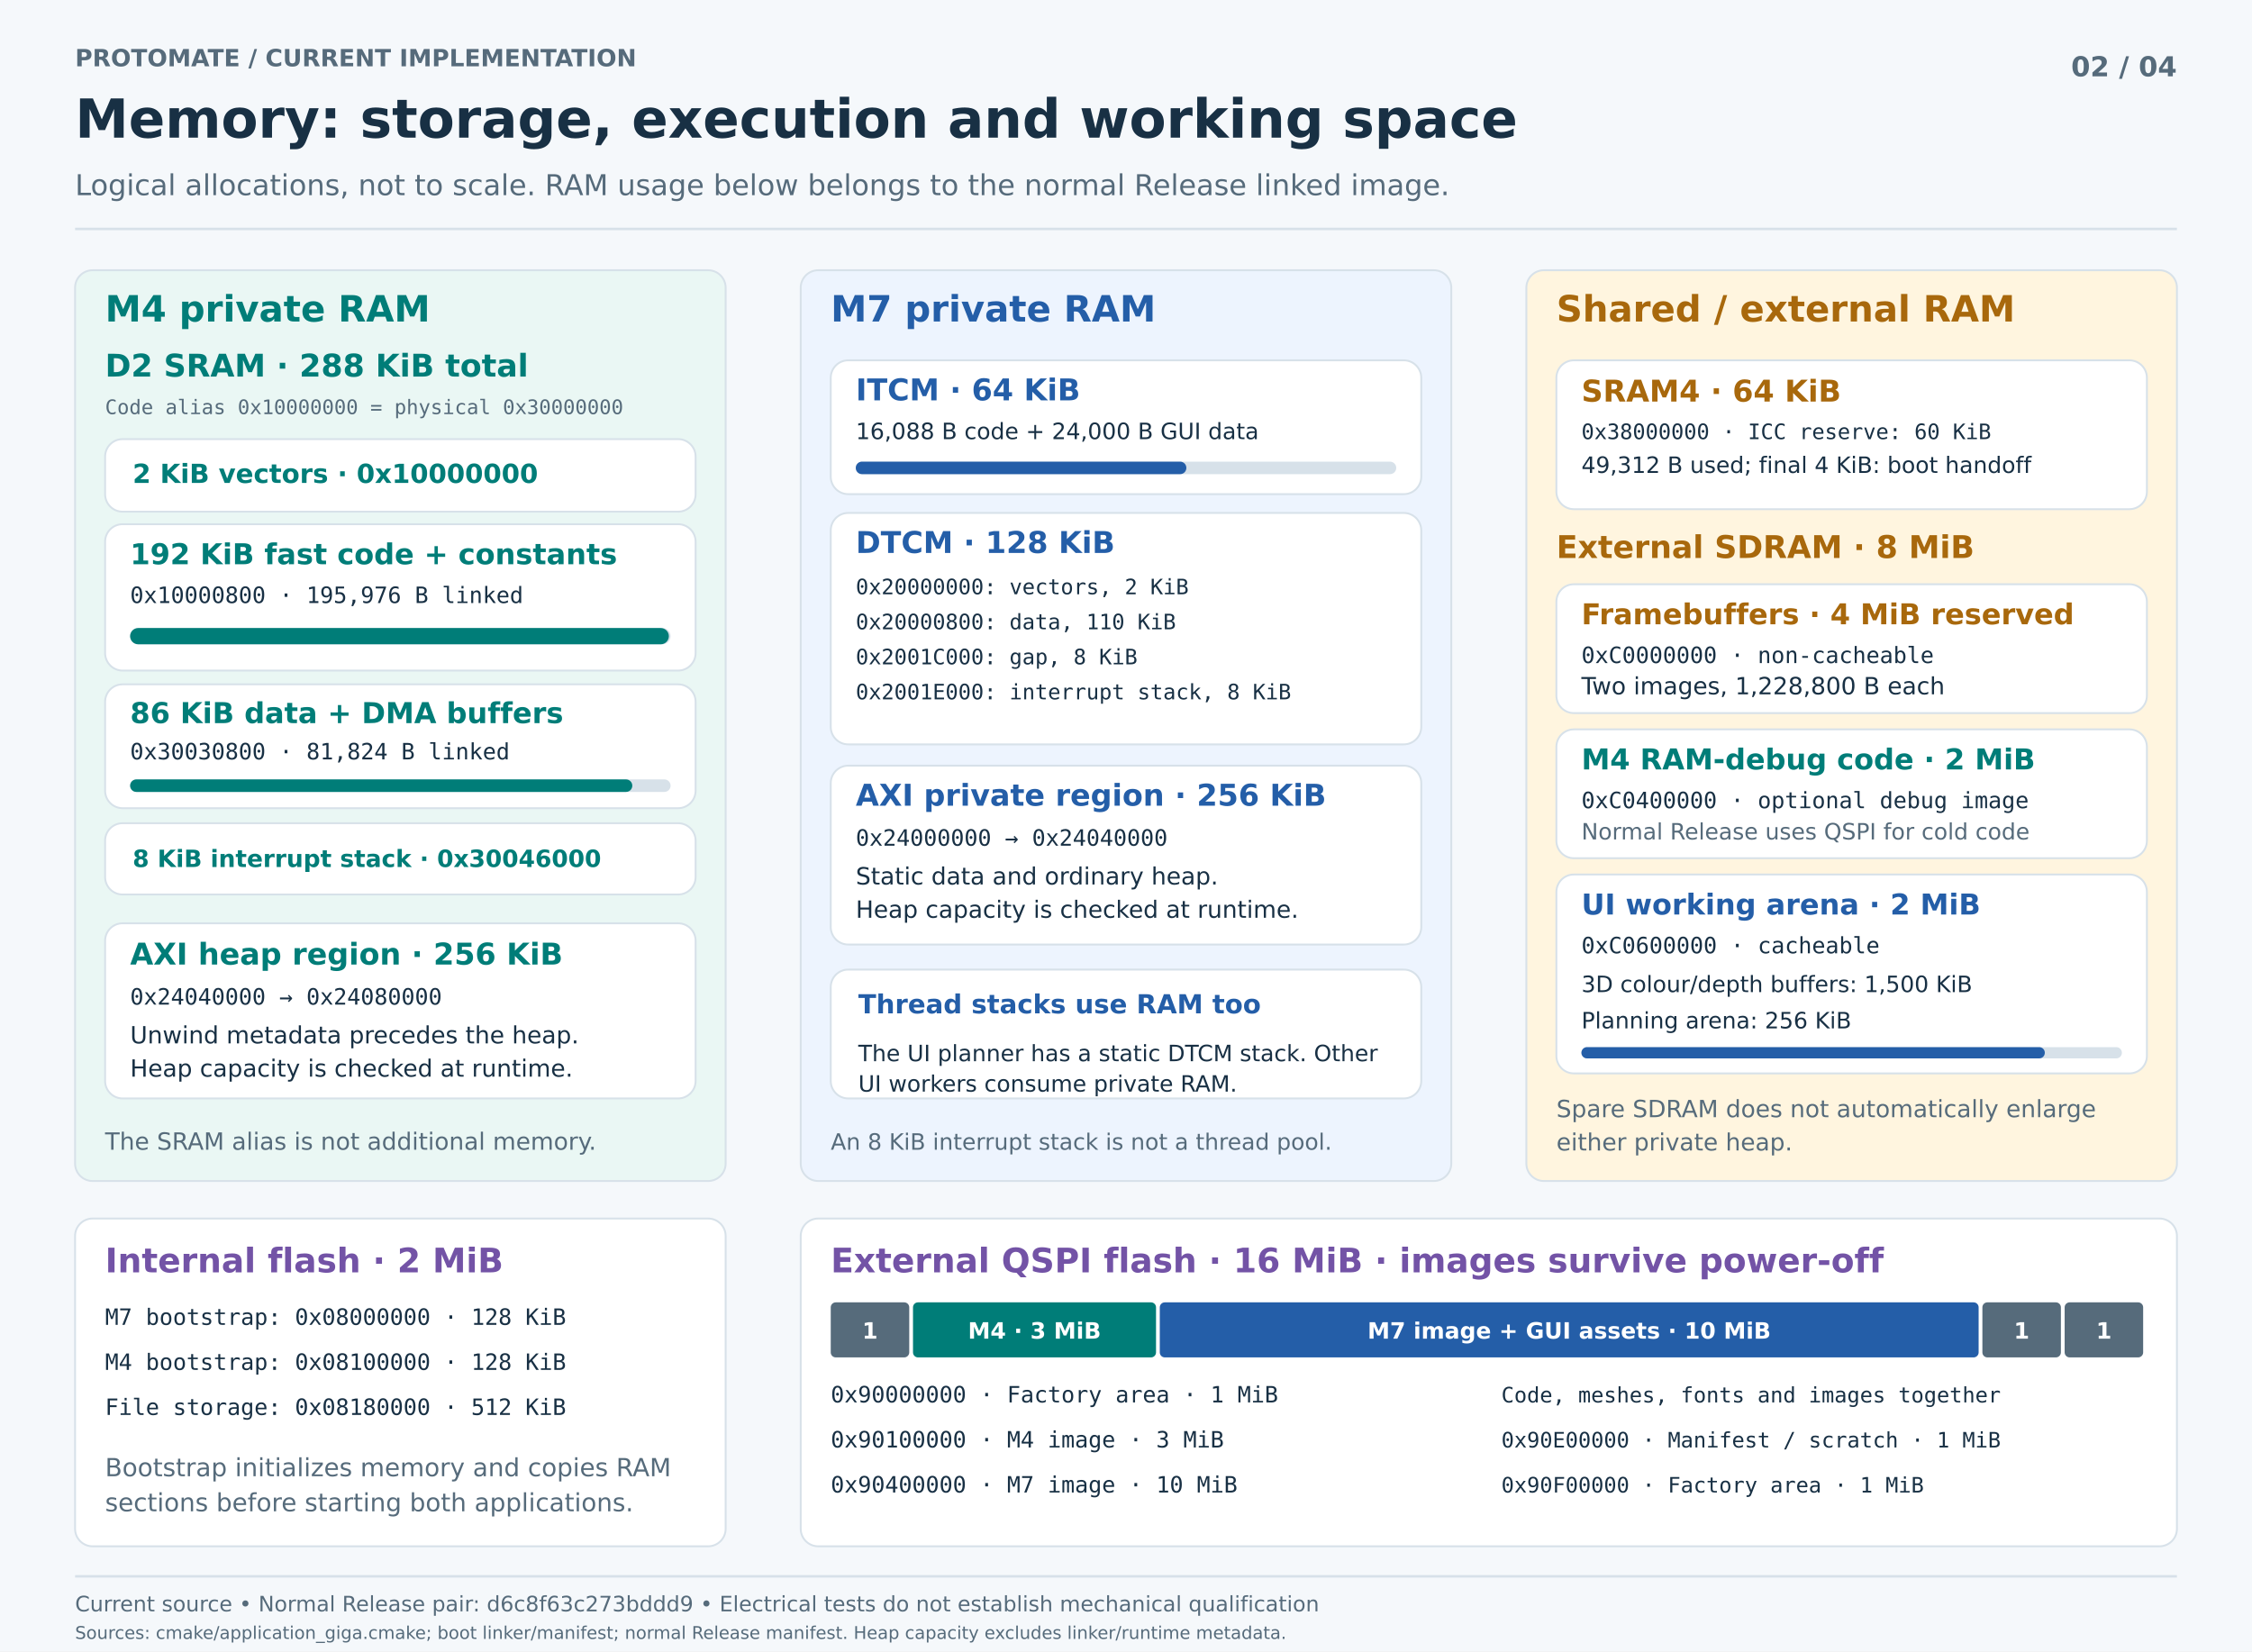
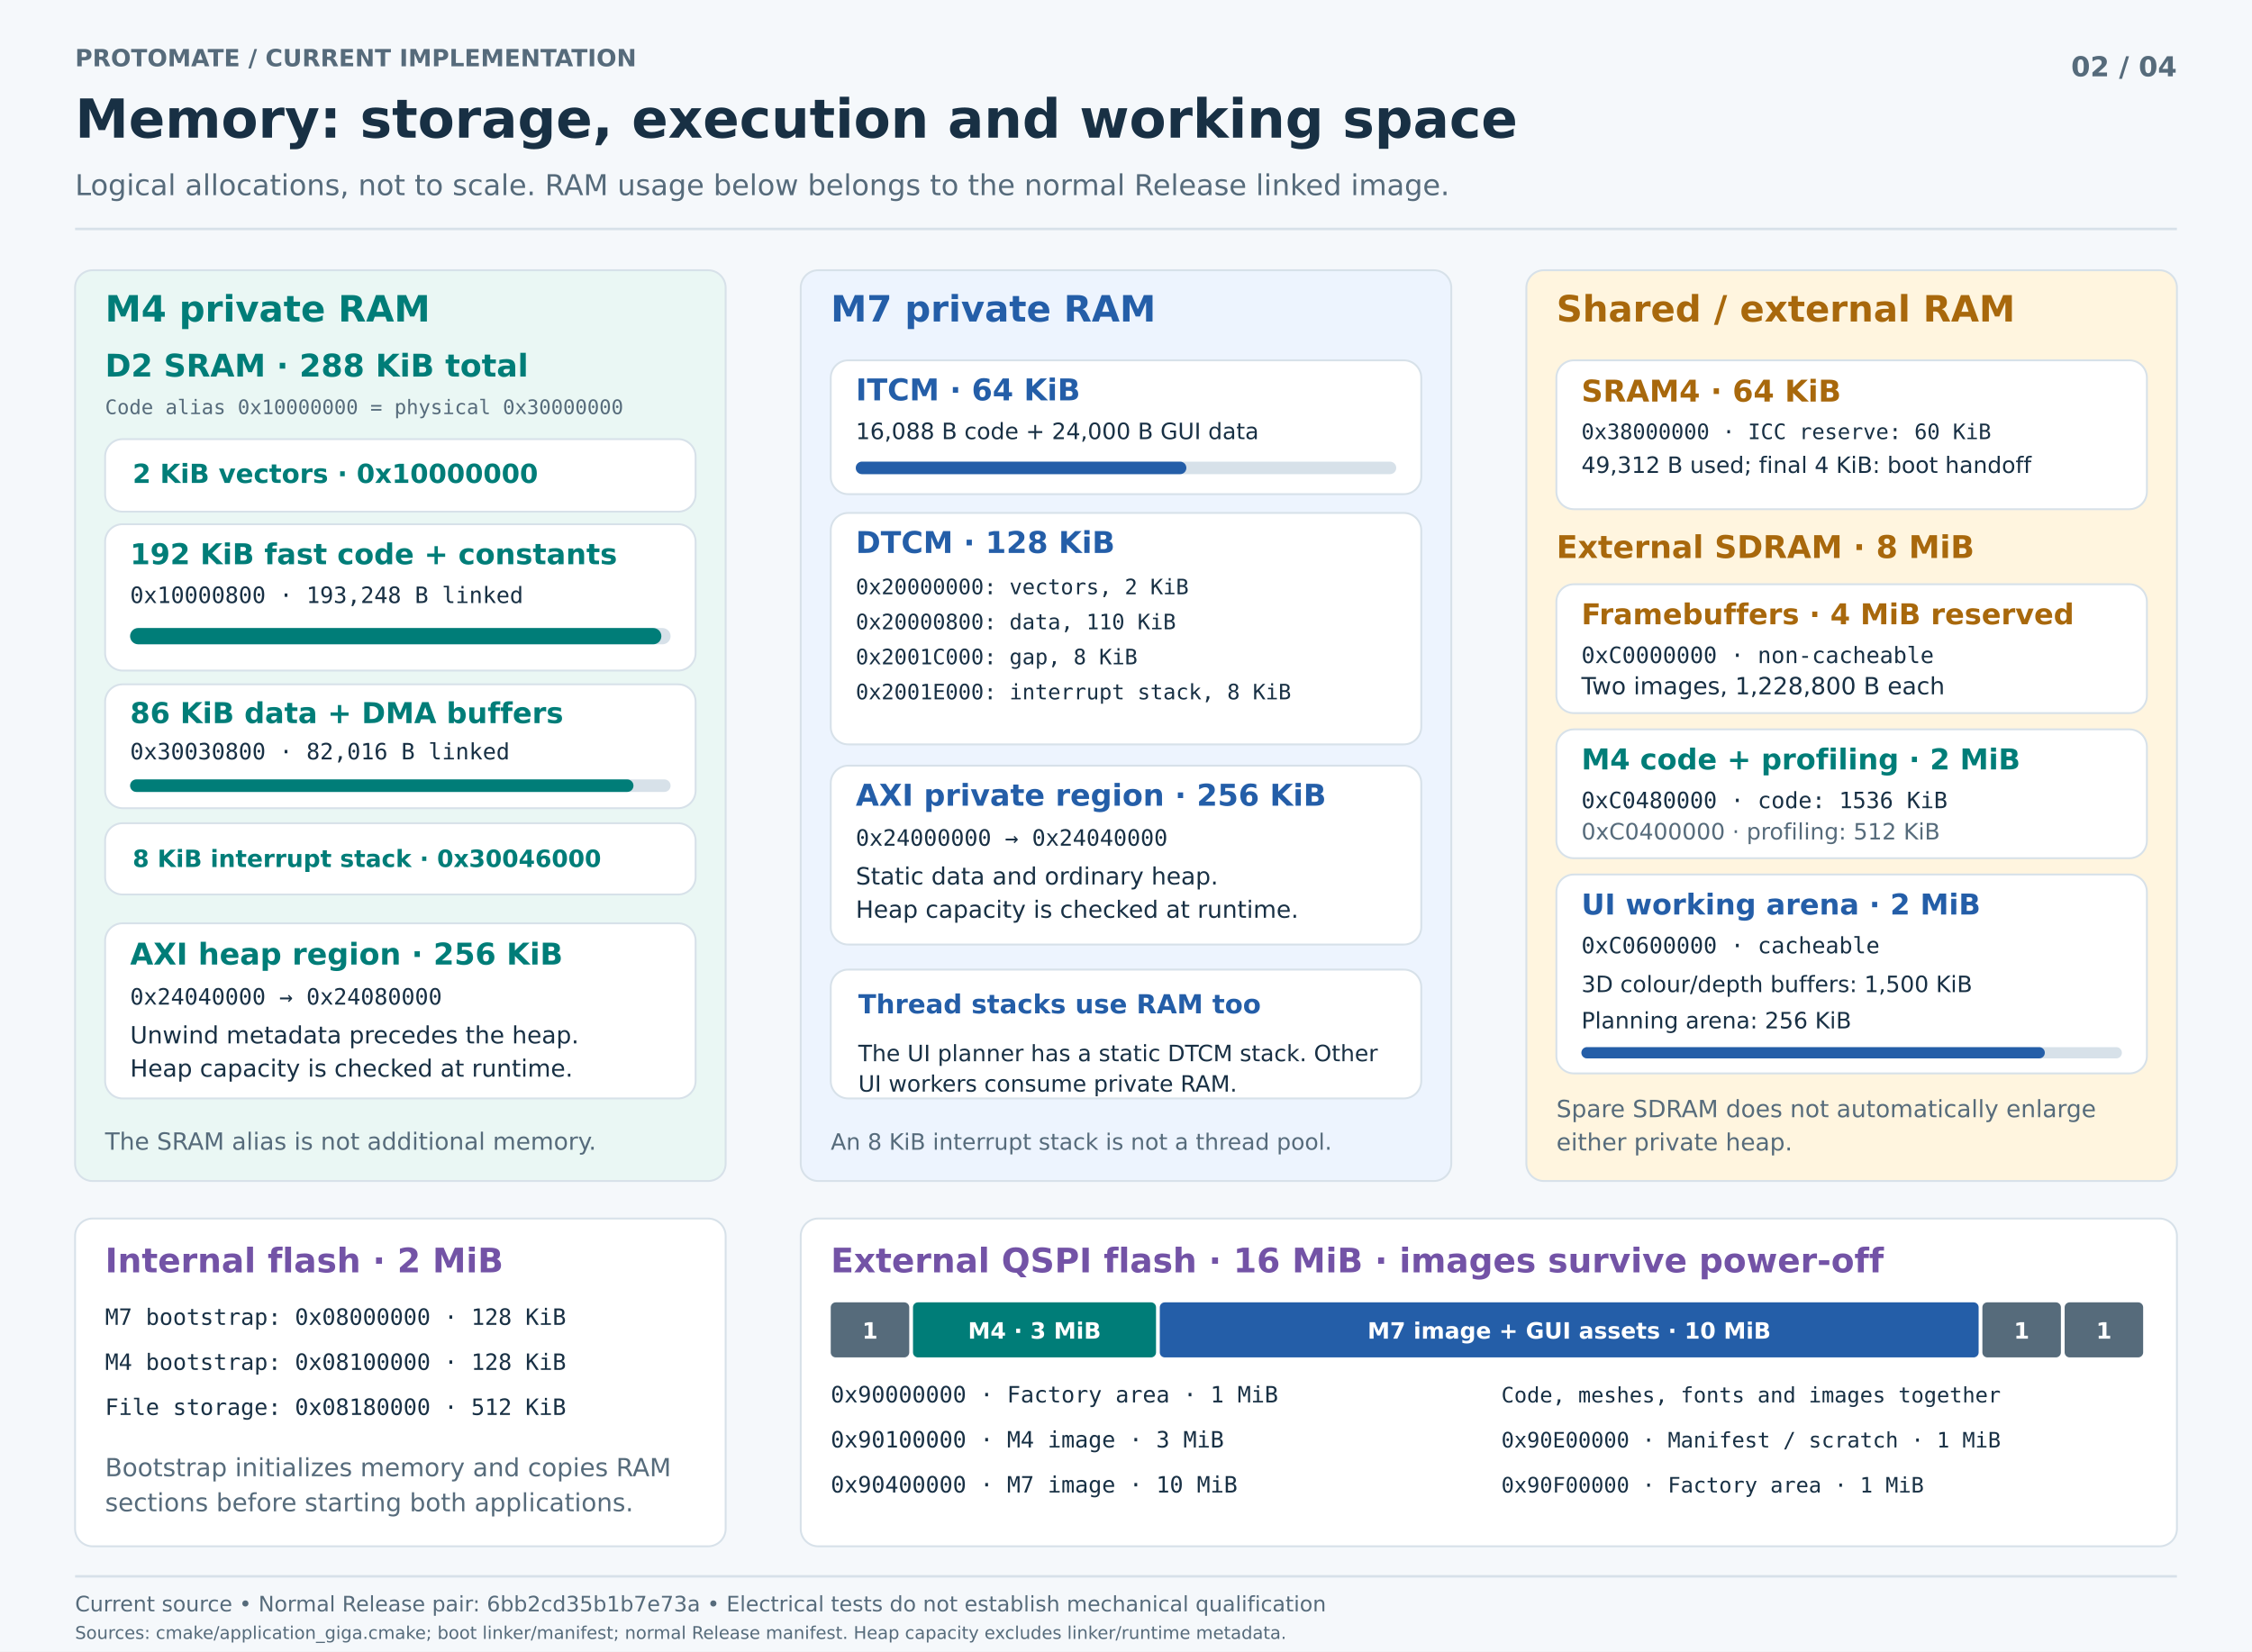
<svg xmlns="http://www.w3.org/2000/svg" width="1800" height="1320" viewBox="0 0 1800 1320" role="img" aria-labelledby="title desc">
  <defs>
    <marker id="arrow" viewBox="0 0 10 10" refX="9" refY="5" markerWidth="8" markerHeight="8" orient="auto-start-reverse">
      <path d="M 0 0 L 10 5 L 0 10 z" fill="#566B7B" />
    </marker>
  </defs>
  <rect x="0" y="0" width="1800" height="1320" rx="0" fill="#F5F8FB" />
  <text x="60" y="53" font-family="DejaVu Sans" font-size="19" font-weight="700" text-anchor="start" fill="#566B7B">PROTOMATE  /  CURRENT IMPLEMENTATION</text>
  <text x="60" y="110" font-family="DejaVu Sans" font-size="43" font-weight="700" text-anchor="start" fill="#183044">Memory: storage, execution and working space</text>
  <text x="60" y="156" font-family="DejaVu Sans" font-size="23" font-weight="400" text-anchor="start" fill="#566B7B">Logical allocations, not to scale. RAM usage below belongs to the normal Release linked image.</text>
  <text x="1740" y="61" font-family="DejaVu Sans" font-size="22" font-weight="700" text-anchor="end" fill="#566B7B">02 / 04</text>
  <path d="M60,183 L1740,183" fill="none" stroke="#D7E1E9" stroke-width="2" />
  <rect x="60" y="216" width="520" height="728" rx="14" fill="#EAF7F4" stroke="#D7E1E9" stroke-width="1.5" />
  <text x="84" y="257" font-family="DejaVu Sans" font-size="29" font-weight="700" text-anchor="start" fill="#007D78">M4 private RAM</text>
  <rect x="640" y="216" width="520" height="728" rx="14" fill="#EDF4FE" stroke="#D7E1E9" stroke-width="1.5" />
  <text x="664" y="257" font-family="DejaVu Sans" font-size="29" font-weight="700" text-anchor="start" fill="#245EA8">M7 private RAM</text>
  <rect x="1220" y="216" width="520" height="728" rx="14" fill="#FFF5DF" stroke="#D7E1E9" stroke-width="1.5" />
  <text x="1244" y="257" font-family="DejaVu Sans" font-size="29" font-weight="700" text-anchor="start" fill="#A8680C">Shared / external RAM</text>
  <text x="84" y="301" font-family="DejaVu Sans" font-size="25" font-weight="700" text-anchor="start" fill="#007D78">D2 SRAM · 288 KiB total</text>
  <text x="84" y="331" font-family="DejaVu Sans Mono" font-size="16" font-weight="400" text-anchor="start" fill="#566B7B">Code alias 0x10000000 = physical 0x30000000</text>
  <rect x="84" y="351" width="472" height="58" rx="14" fill="#FFFFFF" stroke="#D7E1E9" stroke-width="1.5" />
  <text x="106" y="386.0" font-family="DejaVu Sans" font-size="21" font-weight="700" text-anchor="start" fill="#007D78">2 KiB vectors · 0x10000000</text>
  <rect x="84" y="419" width="472" height="117" rx="14" fill="#FFFFFF" stroke="#D7E1E9" stroke-width="1.5" />
  <text x="104" y="451" font-family="DejaVu Sans" font-size="23" font-weight="700" text-anchor="start" fill="#007D78">192 KiB fast code + constants</text>
-   <text x="104" y="482" font-family="DejaVu Sans Mono" font-size="18" font-weight="400" text-anchor="start" fill="#183044">0x10000800 · 195,976 B linked</text>
+   <text x="104" y="482" font-family="DejaVu Sans Mono" font-size="18" font-weight="400" text-anchor="start" fill="#183044">0x10000800 · 193,248 B linked</text>
  <rect x="104" y="502" width="432" height="13" rx="6.5" fill="#D7E1E9" />
-   <rect x="104" y="502" width="430.611" height="13" rx="6.5" fill="#007D78" />
+   <rect x="104" y="502" width="424.617" height="13" rx="6.5" fill="#007D78" />
  <rect x="84" y="547" width="472" height="99" rx="14" fill="#FFFFFF" stroke="#D7E1E9" stroke-width="1.5" />
  <text x="104" y="578" font-family="DejaVu Sans" font-size="23" font-weight="700" text-anchor="start" fill="#007D78">86 KiB data + DMA buffers</text>
-   <text x="104" y="607" font-family="DejaVu Sans Mono" font-size="18" font-weight="400" text-anchor="start" fill="#183044">0x30030800 · 81,824 B linked</text>
+   <text x="104" y="607" font-family="DejaVu Sans Mono" font-size="18" font-weight="400" text-anchor="start" fill="#183044">0x30030800 · 82,016 B linked</text>
  <rect x="104" y="623" width="432" height="10" rx="5.0" fill="#D7E1E9" />
-   <rect x="104" y="623" width="401.39" height="10" rx="5.0" fill="#007D78" />
+   <rect x="104" y="623" width="402.331" height="10" rx="5.0" fill="#007D78" />
  <rect x="84" y="658" width="472" height="57" rx="14" fill="#FFFFFF" stroke="#D7E1E9" stroke-width="1.5" />
  <text x="106" y="693.0" font-family="DejaVu Sans" font-size="19" font-weight="700" text-anchor="start" fill="#007D78">8 KiB interrupt stack · 0x30046000</text>
  <rect x="84" y="738" width="472" height="140" rx="14" fill="#FFFFFF" stroke="#D7E1E9" stroke-width="1.5" />
  <text x="104" y="771" font-family="DejaVu Sans" font-size="24" font-weight="700" text-anchor="start" fill="#007D78">AXI heap region · 256 KiB</text>
  <text x="104" y="803" font-family="DejaVu Sans Mono" font-size="18" font-weight="400" text-anchor="start" fill="#183044">0x24040000 → 0x24080000</text>
  <text x="104" y="834.0" font-family="DejaVu Sans" font-size="19" font-weight="400" text-anchor="start" fill="#183044">Unwind metadata precedes the heap.</text>
  <text x="104" y="860.6" font-family="DejaVu Sans" font-size="19" font-weight="400" text-anchor="start" fill="#183044">Heap capacity is checked at runtime.</text>
  <text x="84" y="919" font-family="DejaVu Sans" font-size="19" font-weight="400" text-anchor="start" fill="#566B7B">The SRAM alias is not additional memory.</text>
  <rect x="664" y="288" width="472" height="107" rx="14" fill="#FFFFFF" stroke="#D7E1E9" stroke-width="1.5" />
  <text x="684" y="320" font-family="DejaVu Sans" font-size="24" font-weight="700" text-anchor="start" fill="#245EA8">ITCM · 64 KiB</text>
  <text x="684" y="351" font-family="DejaVu Sans" font-size="18" font-weight="400" text-anchor="start" fill="#183044">16,088 B code + 24,000 B GUI data</text>
  <rect x="684" y="369" width="432" height="10" rx="5.0" fill="#D7E1E9" />
  <rect x="684" y="369" width="264.252" height="10" rx="5.0" fill="#245EA8" />
  <rect x="664" y="410" width="472" height="185" rx="14" fill="#FFFFFF" stroke="#D7E1E9" stroke-width="1.5" />
  <text x="684" y="442" font-family="DejaVu Sans" font-size="24" font-weight="700" text-anchor="start" fill="#245EA8">DTCM · 128 KiB</text>
  <text x="684" y="475" font-family="DejaVu Sans Mono" font-size="17" font-weight="400" text-anchor="start" fill="#183044">0x20000000: vectors, 2 KiB</text>
  <text x="684" y="503" font-family="DejaVu Sans Mono" font-size="17" font-weight="400" text-anchor="start" fill="#183044">0x20000800: data, 110 KiB</text>
  <text x="684" y="531" font-family="DejaVu Sans Mono" font-size="17" font-weight="400" text-anchor="start" fill="#183044">0x2001C000: gap, 8 KiB</text>
  <text x="684" y="559" font-family="DejaVu Sans Mono" font-size="17" font-weight="400" text-anchor="start" fill="#183044">0x2001E000: interrupt stack, 8 KiB</text>
  <rect x="664" y="612" width="472" height="143" rx="14" fill="#FFFFFF" stroke="#D7E1E9" stroke-width="1.5" />
  <text x="684" y="644" font-family="DejaVu Sans" font-size="24" font-weight="700" text-anchor="start" fill="#245EA8">AXI private region · 256 KiB</text>
  <text x="684" y="676" font-family="DejaVu Sans Mono" font-size="18" font-weight="400" text-anchor="start" fill="#183044">0x24000000 → 0x24040000</text>
  <text x="684" y="707.0" font-family="DejaVu Sans" font-size="19" font-weight="400" text-anchor="start" fill="#183044">Static data and ordinary heap.</text>
  <text x="684" y="733.6" font-family="DejaVu Sans" font-size="19" font-weight="400" text-anchor="start" fill="#183044">Heap capacity is checked at runtime.</text>
  <rect x="664" y="775" width="472" height="103" rx="14" fill="#FFFFFF" stroke="#D7E1E9" stroke-width="1.5" />
  <text x="686" y="810.0" font-family="DejaVu Sans" font-size="21" font-weight="700" text-anchor="start" fill="#245EA8">Thread stacks use RAM too</text>
  <text x="686" y="848.25" font-family="DejaVu Sans" font-size="18" font-weight="400" text-anchor="start" fill="#183044">The UI planner has a static DTCM stack. Other</text>
  <text x="686" y="872.55" font-family="DejaVu Sans" font-size="18" font-weight="400" text-anchor="start" fill="#183044">UI workers consume private RAM.</text>
  <text x="664" y="919" font-family="DejaVu Sans" font-size="18" font-weight="400" text-anchor="start" fill="#566B7B">An 8 KiB interrupt stack is not a thread pool.</text>
  <rect x="1244" y="288" width="472" height="119" rx="14" fill="#FFFFFF" stroke="#D7E1E9" stroke-width="1.5" />
  <text x="1264" y="321" font-family="DejaVu Sans" font-size="24" font-weight="700" text-anchor="start" fill="#A8680C">SRAM4 · 64 KiB</text>
  <text x="1264" y="351" font-family="DejaVu Sans Mono" font-size="17" font-weight="400" text-anchor="start" fill="#183044">0x38000000 · ICC reserve: 60 KiB</text>
  <text x="1264" y="378" font-family="DejaVu Sans" font-size="18" font-weight="400" text-anchor="start" fill="#183044">49,312 B used; final 4 KiB: boot handoff</text>
  <text x="1244" y="446" font-family="DejaVu Sans" font-size="25" font-weight="700" text-anchor="start" fill="#A8680C">External SDRAM · 8 MiB</text>
  <rect x="1244" y="467" width="472" height="103" rx="14" fill="#FFFFFF" stroke="#D7E1E9" stroke-width="1.5" />
  <text x="1264" y="499" font-family="DejaVu Sans" font-size="23" font-weight="700" text-anchor="start" fill="#A8680C">Framebuffers · 4 MiB reserved</text>
  <text x="1264" y="530" font-family="DejaVu Sans Mono" font-size="18" font-weight="400" text-anchor="start" fill="#183044">0xC0000000 · non-cacheable</text>
  <text x="1264" y="555" font-family="DejaVu Sans" font-size="19" font-weight="400" text-anchor="start" fill="#183044">Two images, 1,228,800 B each</text>
  <rect x="1244" y="583" width="472" height="103" rx="14" fill="#FFFFFF" stroke="#D7E1E9" stroke-width="1.5" />
-   <text x="1264" y="615" font-family="DejaVu Sans" font-size="23" font-weight="700" text-anchor="start" fill="#007D78">M4 RAM-debug code · 2 MiB</text>
-   <text x="1264" y="646" font-family="DejaVu Sans Mono" font-size="18" font-weight="400" text-anchor="start" fill="#183044">0xC0400000 · optional debug image</text>
-   <text x="1264" y="671" font-family="DejaVu Sans" font-size="18" font-weight="400" text-anchor="start" fill="#566B7B">Normal Release uses QSPI for cold code</text>
+   <text x="1264" y="615" font-family="DejaVu Sans" font-size="23" font-weight="700" text-anchor="start" fill="#007D78">M4 code + profiling · 2 MiB</text>
+   <text x="1264" y="646" font-family="DejaVu Sans Mono" font-size="18" font-weight="400" text-anchor="start" fill="#183044">0xC0480000 · code: 1536 KiB</text>
+   <text x="1264" y="671" font-family="DejaVu Sans" font-size="18" font-weight="400" text-anchor="start" fill="#566B7B">0xC0400000 · profiling: 512 KiB</text>
  <rect x="1244" y="699" width="472" height="159" rx="14" fill="#FFFFFF" stroke="#D7E1E9" stroke-width="1.5" />
  <text x="1264" y="731" font-family="DejaVu Sans" font-size="23" font-weight="700" text-anchor="start" fill="#245EA8">UI working arena · 2 MiB</text>
  <text x="1264" y="762" font-family="DejaVu Sans Mono" font-size="18" font-weight="400" text-anchor="start" fill="#183044">0xC0600000 · cacheable</text>
  <text x="1264" y="793" font-family="DejaVu Sans" font-size="18" font-weight="400" text-anchor="start" fill="#183044">3D colour/depth buffers: 1,500 KiB</text>
  <text x="1264" y="822" font-family="DejaVu Sans" font-size="18" font-weight="400" text-anchor="start" fill="#183044">Planning arena: 256 KiB</text>
  <rect x="1264" y="837" width="432" height="9" rx="4.5" fill="#D7E1E9" />
  <rect x="1264" y="837" width="370.406" height="9" rx="4.5" fill="#245EA8" />
  <text x="1244" y="893.0" font-family="DejaVu Sans" font-size="19" font-weight="400" text-anchor="start" fill="#566B7B">Spare SDRAM does not automatically enlarge</text>
  <text x="1244" y="919.6" font-family="DejaVu Sans" font-size="19" font-weight="400" text-anchor="start" fill="#566B7B">either private heap.</text>
  <rect x="60" y="974" width="520" height="262" rx="14" fill="#FFFFFF" stroke="#D7E1E9" stroke-width="1.5" />
  <text x="84" y="1017" font-family="DejaVu Sans" font-size="27" font-weight="700" text-anchor="start" fill="#7353A6">Internal flash · 2 MiB</text>
  <text x="84" y="1059" font-family="DejaVu Sans Mono" font-size="18" font-weight="400" text-anchor="start" fill="#183044">M7 bootstrap: 0x08000000 · 128 KiB</text>
  <text x="84" y="1095" font-family="DejaVu Sans Mono" font-size="18" font-weight="400" text-anchor="start" fill="#183044">M4 bootstrap: 0x08100000 · 128 KiB</text>
  <text x="84" y="1131" font-family="DejaVu Sans Mono" font-size="18" font-weight="400" text-anchor="start" fill="#183044">File storage:  0x08180000 · 512 KiB</text>
  <text x="84" y="1180.0" font-family="DejaVu Sans" font-size="20" font-weight="400" text-anchor="start" fill="#566B7B">Bootstrap initializes memory and copies RAM</text>
  <text x="84" y="1208.0" font-family="DejaVu Sans" font-size="20" font-weight="400" text-anchor="start" fill="#566B7B">sections before starting both applications.</text>
  <rect x="640" y="974" width="1100" height="262" rx="14" fill="#FFFFFF" stroke="#D7E1E9" stroke-width="1.5" />
  <text x="664" y="1017" font-family="DejaVu Sans" font-size="27" font-weight="700" text-anchor="start" fill="#7353A6">External QSPI flash · 16 MiB · images survive power-off</text>
  <rect x="664" y="1041" width="62.75" height="44" rx="4" fill="#566B7B" />
  <text x="695.375" y="1070" font-family="DejaVu Sans" font-size="18" font-weight="700" text-anchor="middle" fill="#FFFFFF">1</text>
  <rect x="729.75" y="1041" width="194.25" height="44" rx="4" fill="#007D78" />
  <text x="826.875" y="1070" font-family="DejaVu Sans" font-size="18" font-weight="700" text-anchor="middle" fill="#FFFFFF">M4 · 3 MiB</text>
  <rect x="927.0" y="1041" width="654.5" height="44" rx="4" fill="#245EA8" />
  <text x="1254.25" y="1070" font-family="DejaVu Sans" font-size="18" font-weight="700" text-anchor="middle" fill="#FFFFFF">M7 image + GUI assets · 10 MiB</text>
  <rect x="1584.5" y="1041" width="62.75" height="44" rx="4" fill="#566B7B" />
  <text x="1615.875" y="1070" font-family="DejaVu Sans" font-size="18" font-weight="700" text-anchor="middle" fill="#FFFFFF">1</text>
  <rect x="1650.25" y="1041" width="62.75" height="44" rx="4" fill="#566B7B" />
  <text x="1681.625" y="1070" font-family="DejaVu Sans" font-size="18" font-weight="700" text-anchor="middle" fill="#FFFFFF">1</text>
  <text x="664" y="1121" font-family="DejaVu Sans Mono" font-size="18" font-weight="400" text-anchor="start" fill="#183044">0x90000000 · Factory area · 1 MiB</text>
  <text x="1200" y="1121" font-family="DejaVu Sans Mono" font-size="17" font-weight="400" text-anchor="start" fill="#183044">Code, meshes, fonts and images together</text>
  <text x="664" y="1157" font-family="DejaVu Sans Mono" font-size="18" font-weight="400" text-anchor="start" fill="#183044">0x90100000 · M4 image · 3 MiB</text>
  <text x="1200" y="1157" font-family="DejaVu Sans Mono" font-size="17" font-weight="400" text-anchor="start" fill="#183044">0x90E00000 · Manifest / scratch · 1 MiB</text>
  <text x="664" y="1193" font-family="DejaVu Sans Mono" font-size="18" font-weight="400" text-anchor="start" fill="#183044">0x90400000 · M7 image · 10 MiB</text>
  <text x="1200" y="1193" font-family="DejaVu Sans Mono" font-size="17" font-weight="400" text-anchor="start" fill="#183044">0x90F00000 · Factory area · 1 MiB</text>
  <path d="M60,1260 L1740,1260" fill="none" stroke="#D7E1E9" stroke-width="2" />
-   <text x="60" y="1288" font-family="DejaVu Sans" font-size="17" font-weight="400" text-anchor="start" fill="#566B7B">Current source • Normal Release pair: d6c8f63c273bddd9 • Electrical tests do not establish mechanical qualification</text>
+   <text x="60" y="1288" font-family="DejaVu Sans" font-size="17" font-weight="400" text-anchor="start" fill="#566B7B">Current source • Normal Release pair: 6bb2cd35b1b7e73a • Electrical tests do not establish mechanical qualification</text>
  <text x="60" y="1310" font-family="DejaVu Sans" font-size="14" font-weight="400" text-anchor="start" fill="#566B7B">Sources: cmake/application_giga.cmake; boot linker/manifest; normal Release manifest. Heap capacity excludes linker/runtime metadata.</text>
</svg>
